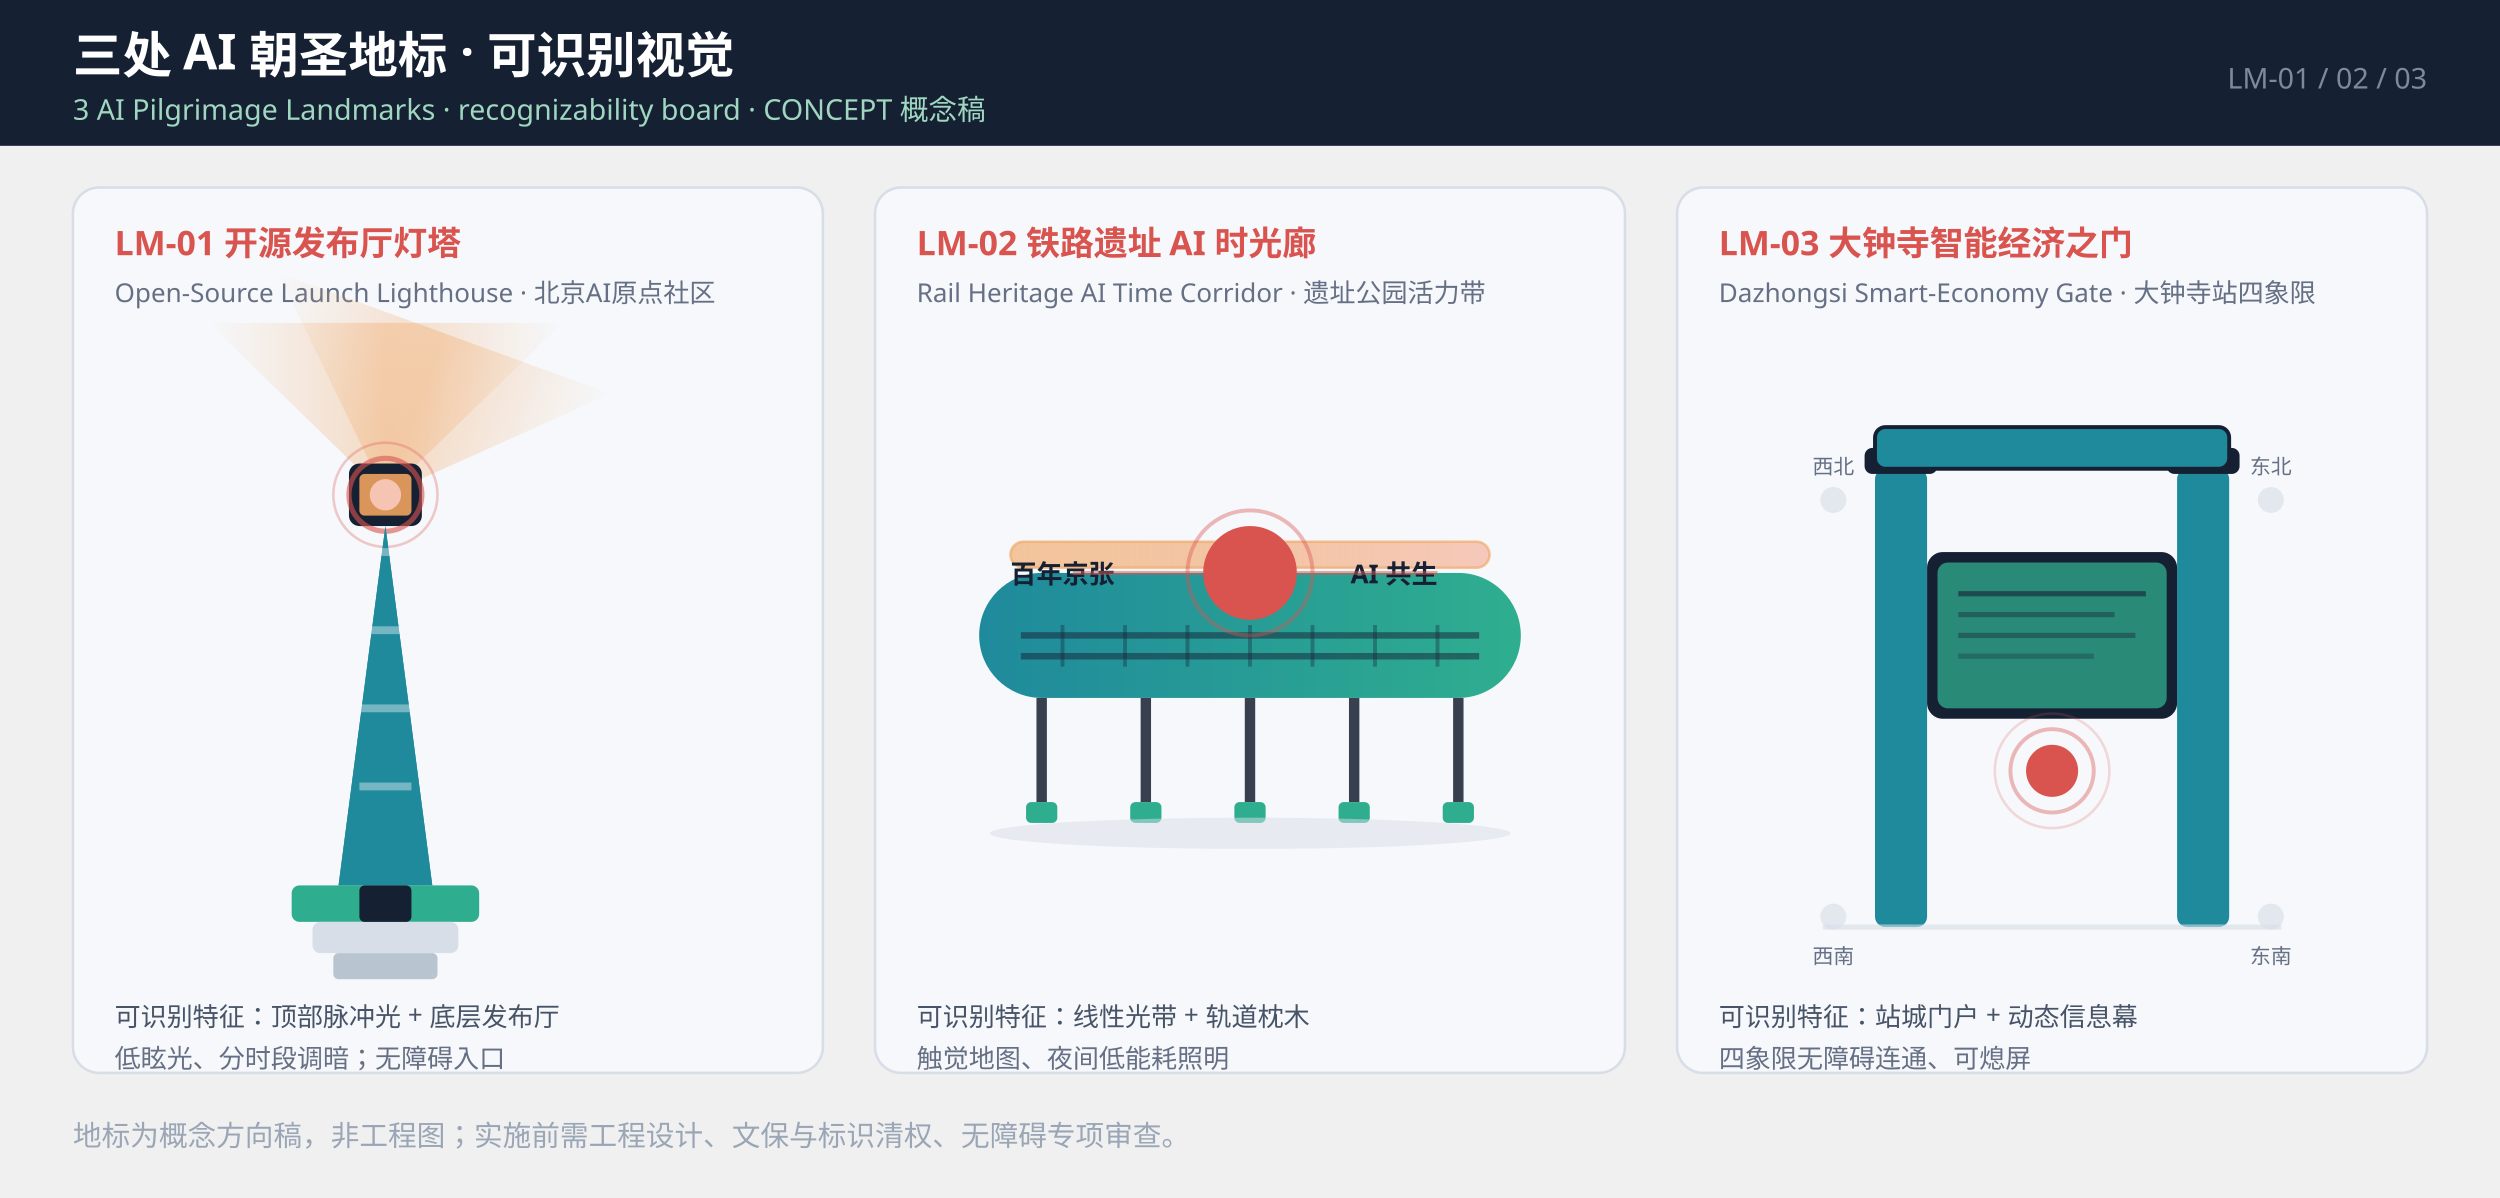
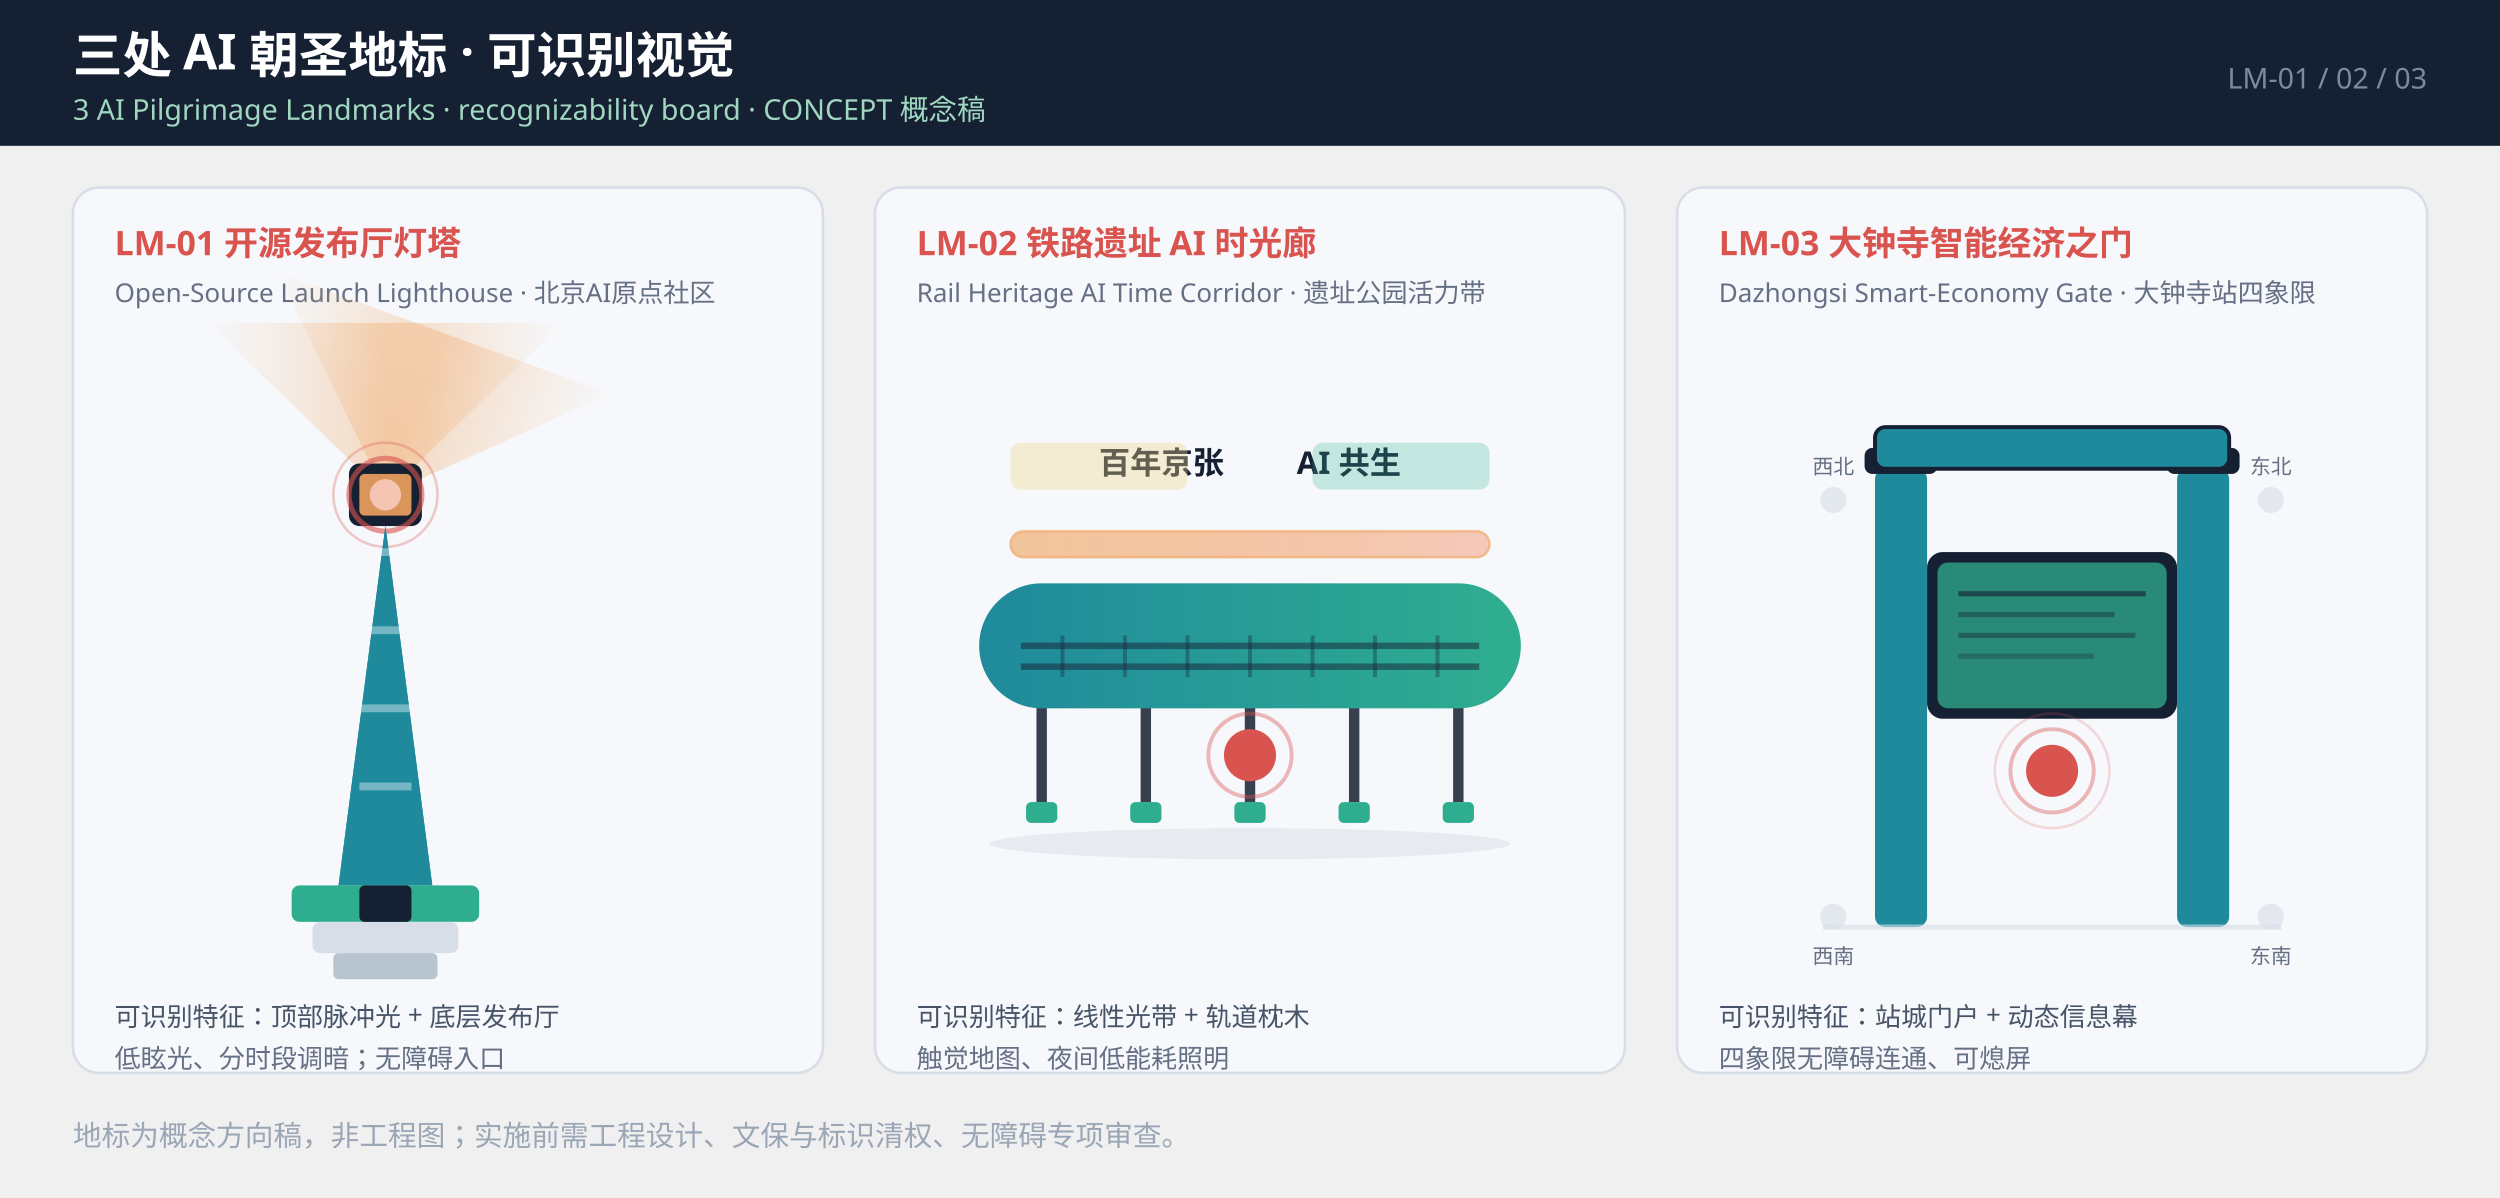
<svg xmlns="http://www.w3.org/2000/svg" viewBox="0 0 960 460" width="960" height="460" role="img" aria-label="Jing-Zhang AI Symbiosis Belt — three AI pilgrimage landmarks (concept visuals, redesigned)">
  <rect x="0" y="0" width="960" height="56" fill="#162033" />
  <text x="28" y="28" font-family="sans-serif" font-size="19" font-weight="700" fill="#fff">三处 AI 朝圣地标 · 可识别视觉</text>
  <text x="28" y="46" font-family="sans-serif" font-size="11" fill="#9fd7c0">3 AI Pilgrimage Landmarks · recognizability board · CONCEPT 概念稿</text>
  <text x="932" y="34" font-family="sans-serif" font-size="11" fill="#7c8aa0" text-anchor="end">LM-01 / 02 / 03</text>
  <defs>
    <linearGradient id="beam" x1="0" y1="0" x2="1" y2="0">
      <stop offset="0" stop-color="#f0a35e" stop-opacity="0.0" />
      <stop offset="0.5" stop-color="#f0a35e" stop-opacity="0.35" />
      <stop offset="1" stop-color="#f0a35e" stop-opacity="0.0" />
    </linearGradient>
    <linearGradient id="corridor" x1="0" y1="0" x2="1" y2="0">
      <stop offset="0" stop-color="#1f8a9c" />
      <stop offset="1" stop-color="#2fae8f" />
    </linearGradient>
    <linearGradient id="lightband" x1="0" y1="0" x2="1" y2="0">
      <stop offset="0" stop-color="#f0a35e" stop-opacity="0.6" />
      <stop offset="1" stop-color="#f5c4b3" stop-opacity="0.9" />
    </linearGradient>
  </defs>
  <g transform="translate(28,72)">
    <rect x="0" y="0" width="288" height="340" rx="10" fill="#f6f8fb" stroke="#d7dee8" />
    <text x="16" y="26" font-family="sans-serif" font-size="13" font-weight="700" fill="#d9534f">LM-01 开源发布厅灯塔</text>
    <text x="16" y="44" font-family="sans-serif" font-size="10" fill="#667085">Open-Source Launch Lighthouse · 北京AI原点社区</text>
    <path d="M120 118 L52 52 L188 52 Z" fill="url(#beam)" />
    <path d="M120 118 L52 52 L188 52 Z" fill="url(#beam)" transform="rotate(20 120 118)" />
    <rect x="106" y="106" width="28" height="24" rx="4" fill="#162033" />
    <rect x="110" y="110" width="20" height="16" rx="2" fill="#f0a35e" opacity="0.9" />
    <circle cx="120" cy="118" r="6" fill="#f5c4b3" />
    <circle cx="120" cy="118" r="14" fill="none" stroke="#d9534f" stroke-width="2" opacity="0.6" />
    <circle cx="120" cy="118" r="20" fill="none" stroke="#d9534f" stroke-width="1" opacity="0.3" />
    <path d="M120 130 L138 268 L102 268 Z" fill="#1f8a9c" />
    <path d="M120 130 L138 268 L102 268 Z" fill="#1f8a9c" />
    <path d="M104 200 L136 200" stroke="#f6f8fb" stroke-width="3" opacity="0.4" />
    <path d="M106 170 L134 170" stroke="#f6f8fb" stroke-width="3" opacity="0.4" />
    <path d="M108 140 L132 140" stroke="#f6f8fb" stroke-width="3" opacity="0.4" />
    <path d="M110 230 L130 230" stroke="#f6f8fb" stroke-width="3" opacity="0.4" />
    <rect x="84" y="268" width="72" height="14" rx="3" fill="#2fae8f" />
    <rect x="92" y="282" width="56" height="12" rx="3" fill="#d7dee8" />
    <rect x="100" y="294" width="40" height="10" rx="2" fill="#b8c4d0" />
    <rect x="110" y="268" width="20" height="14" rx="2" fill="#162033" />
    <text x="16" y="322" font-family="sans-serif" font-size="10" fill="#475467">可识别特征：顶部脉冲光 + 底层发布厅</text>
    <text x="16" y="338" font-family="sans-serif" font-size="10" fill="#667085">低眩光、分时段调暗；无障碍入口</text>
  </g>
  <g transform="translate(336,72)">
    <rect x="0" y="0" width="288" height="340" rx="10" fill="#f6f8fb" stroke="#d7dee8" />
    <text x="16" y="26" font-family="sans-serif" font-size="13" font-weight="700" fill="#d9534f">LM-02 铁路遗址 AI 时光廊</text>
    <text x="16" y="44" font-family="sans-serif" font-size="10" fill="#667085">Rail Heritage AI Time Corridor · 遗址公园活力带</text>
    <g stroke="#162033" stroke-width="4" opacity="0.85">
      <line x1="64" y1="196" x2="64" y2="236" />
      <line x1="104" y1="196" x2="104" y2="236" />
      <line x1="144" y1="196" x2="144" y2="236" />
      <line x1="184" y1="196" x2="184" y2="236" />
      <line x1="224" y1="196" x2="224" y2="236" />
    </g>
    <g fill="#2fae8f">
      <rect x="58" y="236" width="12" height="8" rx="2" />
      <rect x="98" y="236" width="12" height="8" rx="2" />
      <rect x="138" y="236" width="12" height="8" rx="2" />
      <rect x="178" y="236" width="12" height="8" rx="2" />
      <rect x="218" y="236" width="12" height="8" rx="2" />
    </g>
-     <rect x="40" y="148" width="208" height="48" rx="24" fill="url(#corridor)" />
-     <line x1="56" y1="172" x2="232" y2="172" stroke="#162033" stroke-width="2.5" opacity="0.5" />
-     <line x1="56" y1="180" x2="232" y2="180" stroke="#162033" stroke-width="2.5" opacity="0.5" />
+     <text x="86" y="110" font-family="sans-serif" font-size="12" font-weight="700" fill="#162033">百年京张</text>
+     <text x="202" y="110" font-family="sans-serif" font-size="12" font-weight="700" fill="#162033" text-anchor="end">AI 共生</text>
+     <rect x="52" y="98" width="68" height="18" rx="4" fill="#f0d48a" opacity="0.35" />
+     <rect x="168" y="98" width="68" height="18" rx="4" fill="#2fae8f" opacity="0.25" />
+     <rect x="52" y="132" width="184" height="10" rx="5" fill="url(#lightband)" />
+     <rect x="52" y="132" width="184" height="10" rx="5" fill="none" stroke="#f0a35e" stroke-width="1" opacity="0.6" />
+     <rect x="40" y="152" width="208" height="48" rx="24" fill="url(#corridor)" />
+     <line x1="56" y1="176" x2="232" y2="176" stroke="#162033" stroke-width="2.5" opacity="0.5" />
+     <line x1="56" y1="184" x2="232" y2="184" stroke="#162033" stroke-width="2.5" opacity="0.5" />
    <g stroke="#162033" stroke-width="1.5" opacity="0.35">
-       <line x1="72" y1="168" x2="72" y2="184" />
-       <line x1="96" y1="168" x2="96" y2="184" />
-       <line x1="120" y1="168" x2="120" y2="184" />
-       <line x1="144" y1="168" x2="144" y2="184" />
-       <line x1="168" y1="168" x2="168" y2="184" />
-       <line x1="192" y1="168" x2="192" y2="184" />
-       <line x1="216" y1="168" x2="216" y2="184" />
+       <line x1="72" y1="172" x2="72" y2="188" />
+       <line x1="96" y1="172" x2="96" y2="188" />
+       <line x1="120" y1="172" x2="120" y2="188" />
+       <line x1="144" y1="172" x2="144" y2="188" />
+       <line x1="168" y1="172" x2="168" y2="188" />
+       <line x1="192" y1="172" x2="192" y2="188" />
+       <line x1="216" y1="172" x2="216" y2="188" />
    </g>
-     <rect x="52" y="136" width="184" height="10" rx="5" fill="url(#lightband)" />
-     <rect x="52" y="136" width="184" height="10" rx="5" fill="none" stroke="#f0a35e" stroke-width="1" opacity="0.6" />
-     <circle cx="144" cy="148" r="18" fill="#d9534f" />
-     <circle cx="144" cy="148" r="24" fill="none" stroke="#d9534f" stroke-width="1.5" opacity="0.4" />
-     <text x="52" y="152" font-family="sans-serif" font-size="10" font-weight="700" fill="#162033">百年京张</text>
-     <text x="216" y="152" font-family="sans-serif" font-size="10" font-weight="700" fill="#162033" text-anchor="end">AI 共生</text>
-     <line x1="76" y1="148" x2="126" y2="148" stroke="#d9534f" stroke-width="1.5" opacity="0.5" />
-     <line x1="162" y1="148" x2="216" y2="148" stroke="#d9534f" stroke-width="1.5" opacity="0.5" />
-     <ellipse cx="144" cy="248" rx="100" ry="6" fill="#d7dee8" opacity="0.5" />
+     <circle cx="144" cy="218" r="10" fill="#d9534f" />
+     <circle cx="144" cy="218" r="16" fill="none" stroke="#d9534f" stroke-width="1.5" opacity="0.4" />
+     <ellipse cx="144" cy="252" rx="100" ry="6" fill="#d7dee8" opacity="0.5" />
    <text x="16" y="322" font-family="sans-serif" font-size="10" fill="#475467">可识别特征：线性光带 + 轨道枕木</text>
    <text x="16" y="338" font-family="sans-serif" font-size="10" fill="#667085">触觉地图、夜间低能耗照明</text>
  </g>
  <g transform="translate(644,72)">
    <rect x="0" y="0" width="288" height="340" rx="10" fill="#f6f8fb" stroke="#d7dee8" />
    <text x="16" y="26" font-family="sans-serif" font-size="13" font-weight="700" fill="#d9534f">LM-03 大钟寺智能经济之门</text>
    <text x="16" y="44" font-family="sans-serif" font-size="10" fill="#667085">Dazhongsi Smart-Economy Gate · 大钟寺站四象限</text>
    <g fill="#d7dee8" opacity="0.6">
      <circle cx="60" cy="120" r="5" />
      <circle cx="228" cy="120" r="5" />
      <circle cx="60" cy="280" r="5" />
      <circle cx="228" cy="280" r="5" />
    </g>
    <text x="60" y="110" font-family="sans-serif" font-size="8" fill="#667085" text-anchor="middle">西北</text>
    <text x="228" y="110" font-family="sans-serif" font-size="8" fill="#667085" text-anchor="middle">东北</text>
    <text x="60" y="298" font-family="sans-serif" font-size="8" fill="#667085" text-anchor="middle">西南</text>
    <text x="228" y="298" font-family="sans-serif" font-size="8" fill="#667085" text-anchor="middle">东南</text>
    <rect x="76" y="108" width="20" height="176" rx="4" fill="#1f8a9c" />
    <rect x="192" y="108" width="20" height="176" rx="4" fill="#1f8a9c" />
    <rect x="72" y="100" width="28" height="10" rx="3" fill="#162033" />
    <rect x="188" y="100" width="28" height="10" rx="3" fill="#162033" />
    <rect x="76" y="92" width="136" height="16" rx="4" fill="#1f8a9c" />
    <rect x="76" y="92" width="136" height="16" rx="4" fill="none" stroke="#162033" stroke-width="1.5" />
    <rect x="96" y="140" width="96" height="64" rx="6" fill="#162033" />
    <rect x="100" y="144" width="88" height="56" rx="4" fill="#2fae8f" opacity="0.75" />
    <line x1="108" y1="156" x2="180" y2="156" stroke="#162033" stroke-width="2" opacity="0.6" />
    <line x1="108" y1="164" x2="168" y2="164" stroke="#162033" stroke-width="2" opacity="0.4" />
    <line x1="108" y1="172" x2="176" y2="172" stroke="#162033" stroke-width="2" opacity="0.4" />
    <line x1="108" y1="180" x2="160" y2="180" stroke="#162033" stroke-width="2" opacity="0.3" />
    <circle cx="144" cy="224" r="10" fill="#d9534f" />
    <circle cx="144" cy="224" r="16" fill="none" stroke="#d9534f" stroke-width="1.5" opacity="0.4" />
    <circle cx="144" cy="224" r="22" fill="none" stroke="#d9534f" stroke-width="1" opacity="0.2" />
    <line x1="56" y1="284" x2="232" y2="284" stroke="#d7dee8" stroke-width="2" opacity="0.6" />
    <text x="16" y="322" font-family="sans-serif" font-size="10" fill="#475467">可识别特征：站城门户 + 动态信息幕</text>
    <text x="16" y="338" font-family="sans-serif" font-size="10" fill="#667085">四象限无障碍连通、可熄屏</text>
  </g>
  <text x="28" y="440" font-family="sans-serif" font-size="11" fill="#9aa6b6">地标为概念方向稿，非工程图；实施前需工程设计、文保与标识清权、无障碍专项审查。</text>
</svg>
